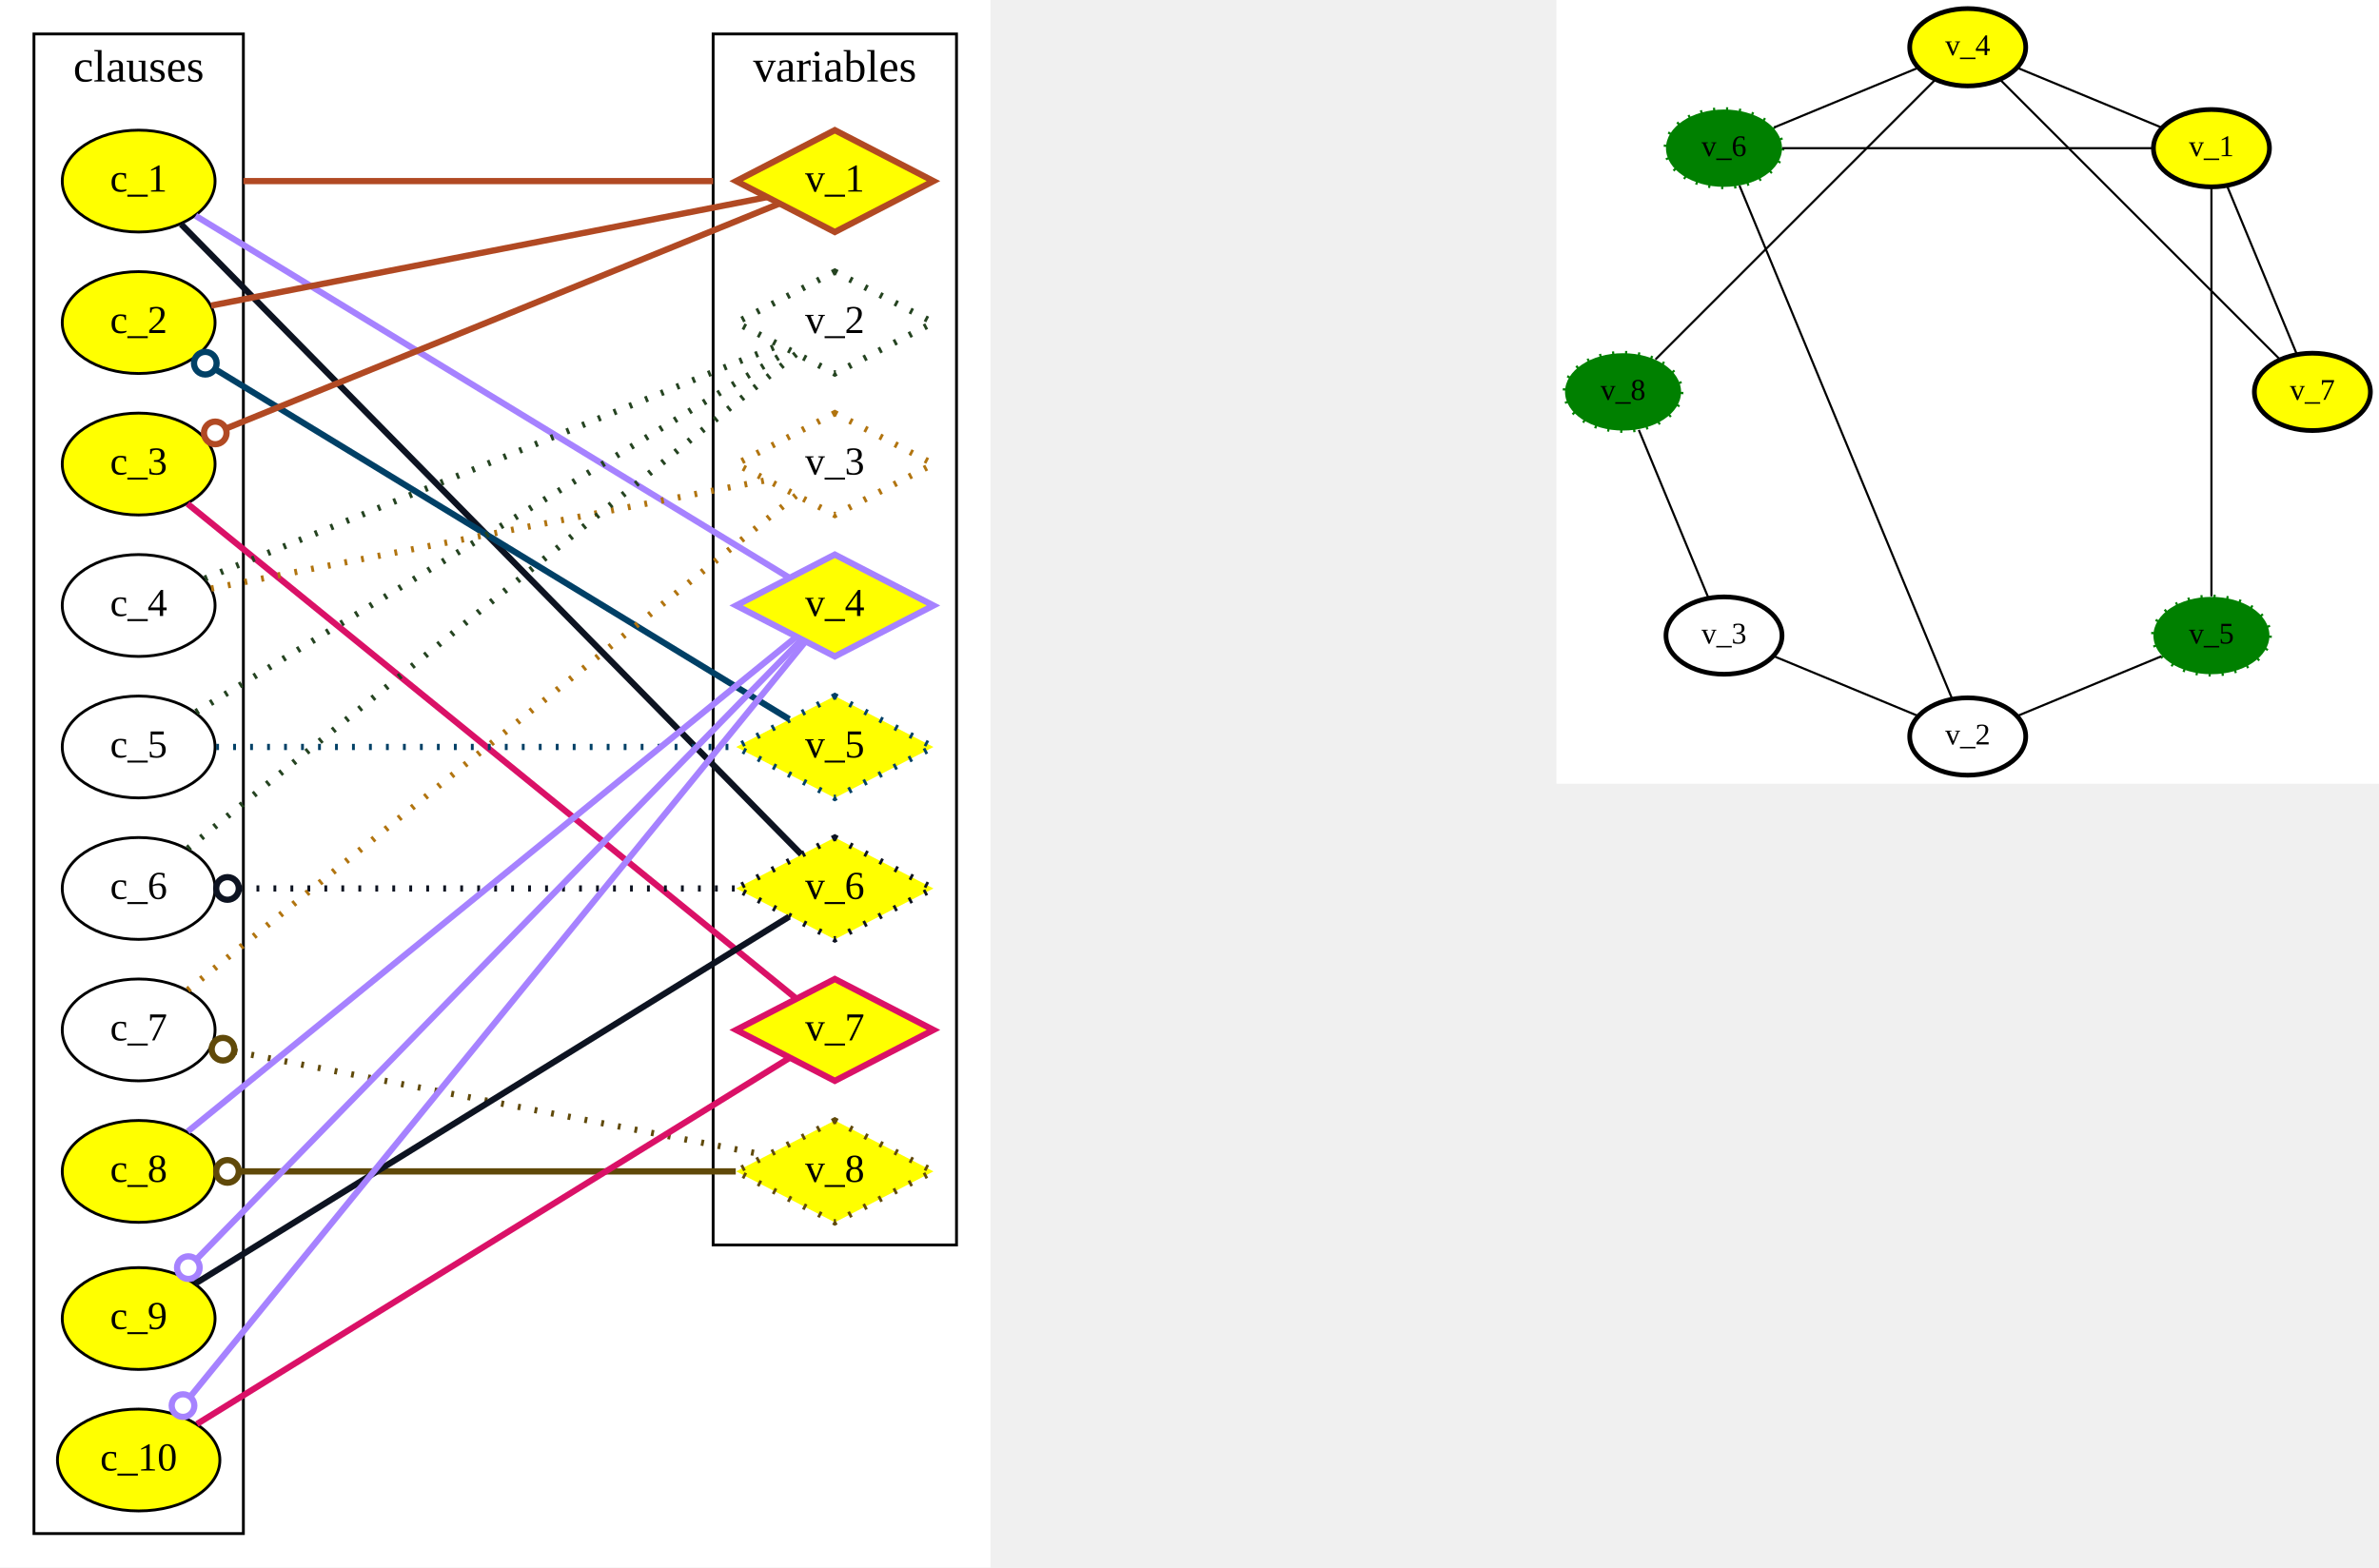
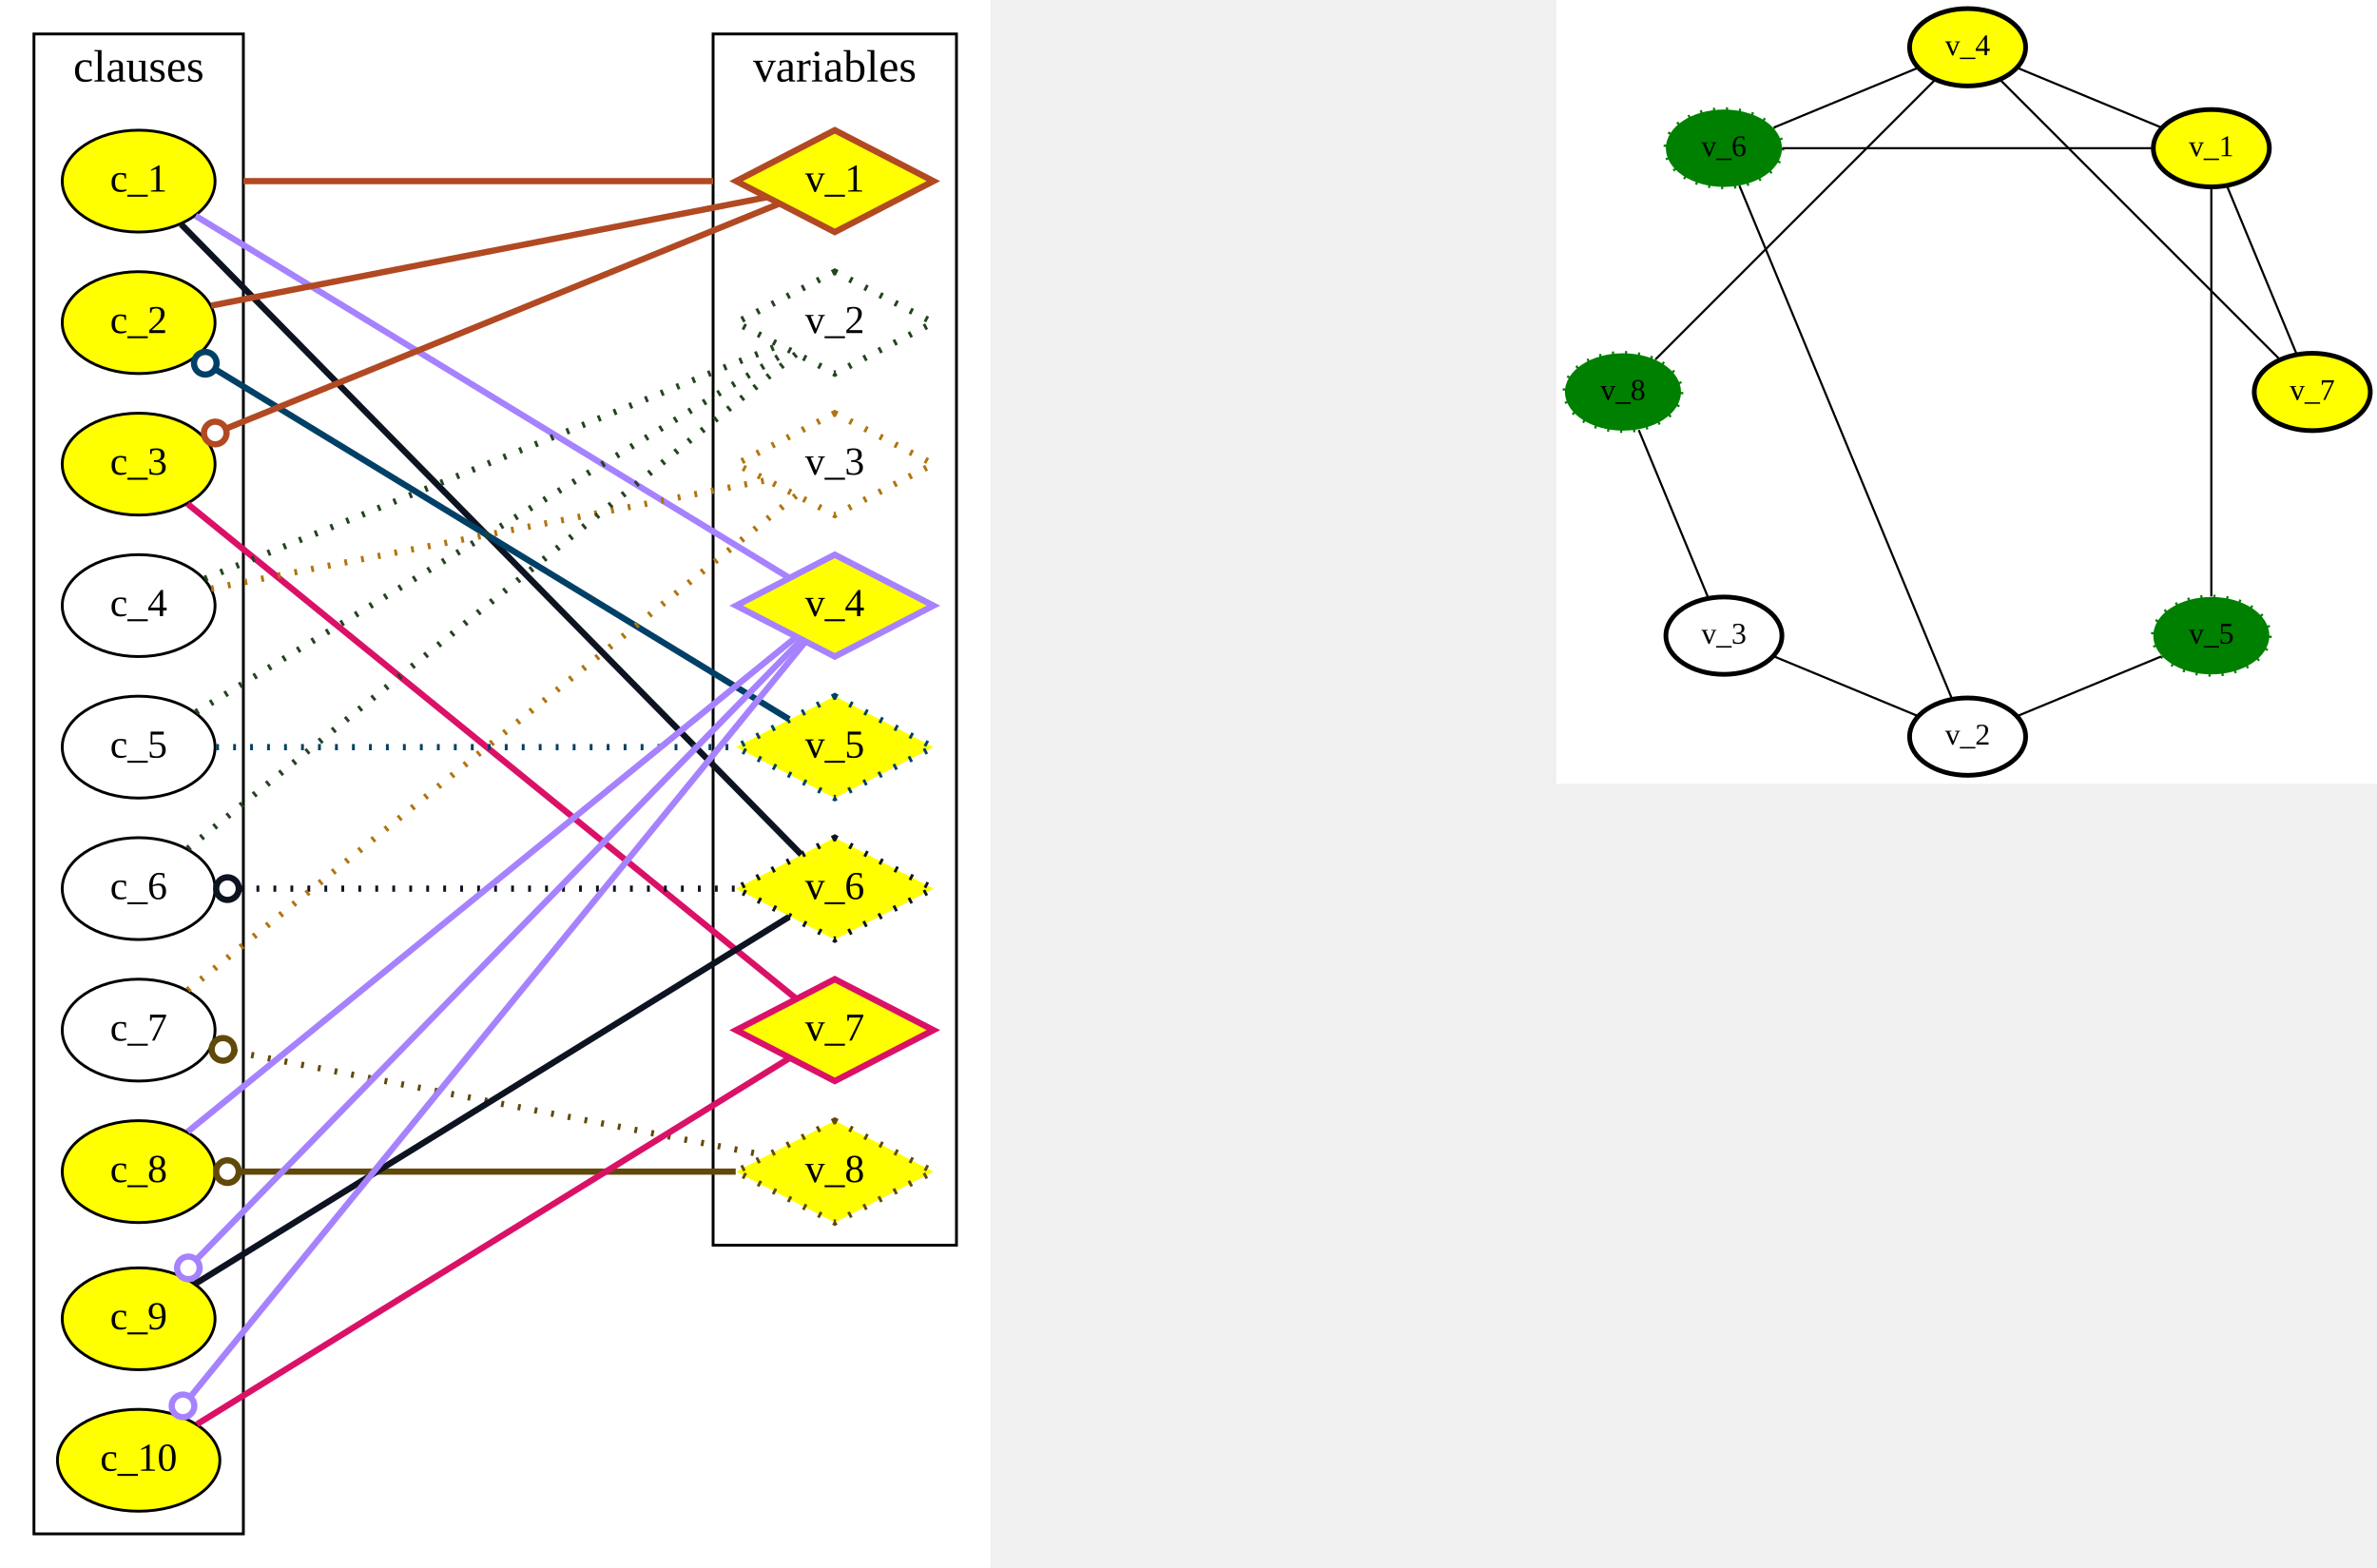
- <svg xmlns="http://www.w3.org/2000/svg" width="840.666pt" height="554.0pt" viewBox="0.0 0.0 840.666 554.0" preserveAspectRatio="xMinYMin">
+ <svg xmlns="http://www.w3.org/2000/svg" width="840pt" height="554pt" viewBox="0.0 0.0 840 554" preserveAspectRatio="xMinYMin">
  <g id="graph0" class="graph" transform="scale(1 1) rotate(0) translate(4 550)">
    <polygon fill="white" stroke="transparent" points="-4,4 -4,-550 346,-550 346,4 -4,4" />
    <g id="clust1" class="cluster">
      <polygon fill="none" stroke="black" points="8,-8 8,-538 82,-538 82,-8 8,-8" />
      <text text-anchor="middle" x="45" y="-521.2" font-family="Times New Roman,serif" font-size="16.00">clauses</text>
    </g>
    <g id="clust2" class="cluster">
      <polygon fill="none" stroke="black" points="248,-110 248,-538 334,-538 334,-110 248,-110" />
      <text text-anchor="middle" x="291" y="-521.2" font-family="Times New Roman,serif" font-size="16.00">variables</text>
    </g>
    <g id="node1" class="node">
      <ellipse fill="yellow" stroke="black" cx="45" cy="-486" rx="27" ry="18" />
      <text text-anchor="middle" x="45" y="-482.3" font-family="Times New Roman,serif" font-size="14.00">c_1</text>
    </g>
    <g id="node2" class="node">
      <ellipse fill="yellow" stroke="black" cx="45" cy="-436" rx="27" ry="18" />
      <text text-anchor="middle" x="45" y="-432.3" font-family="Times New Roman,serif" font-size="14.00">c_2</text>
    </g>
    <g id="node11" class="node">
      <polygon fill="yellow" stroke="#b14923" stroke-width="2.2" points="291,-504 256.14,-486 291,-468 325.86,-486 291,-504" />
      <text text-anchor="middle" x="291" y="-482.3" font-family="Times New Roman,serif" font-size="14.00">v_1</text>
    </g>
    <g id="edge17" class="edge">
      <path fill="none" stroke="#b14923" stroke-width="2.2" d="M82,-486C137.33,-486 192.67,-486 248,-486" />
    </g>
    <g id="node14" class="node">
      <polygon fill="yellow" stroke="#a682ff" stroke-width="2.2" points="291,-354 256.14,-336 291,-318 325.86,-336 291,-354" />
      <text text-anchor="middle" x="291" y="-332.3" font-family="Times New Roman,serif" font-size="14.00">v_4</text>
    </g>
    <g id="edge18" class="edge">
      <path fill="none" stroke="#a682ff" stroke-width="2.2" d="M65.13,-473.72C112.75,-444.69 231.57,-372.24 274.88,-345.83" />
    </g>
    <g id="node16" class="node">
      <polygon fill="yellow" stroke="#0d1321" stroke-width="2.2" stroke-dasharray="1,5" points="291,-254 256.14,-236 291,-218 325.86,-236 291,-254" />
      <text text-anchor="middle" x="291" y="-232.3" font-family="Times New Roman,serif" font-size="14.00">v_6</text>
    </g>
    <g id="edge19" class="edge">
      <path fill="none" stroke="#0d1321" stroke-width="2.2" d="M60.02,-470.74C105.08,-424.94 238.54,-289.31 279.15,-248.05" />
    </g>
    <g id="node3" class="node">
      <ellipse fill="yellow" stroke="black" cx="45" cy="-386" rx="27" ry="18" />
      <text text-anchor="middle" x="45" y="-382.3" font-family="Times New Roman,serif" font-size="14.00">c_3</text>
    </g>
    <g id="edge20" class="edge">
      <path fill="none" stroke="#b14923" stroke-width="2.2" d="M70.6,-442C118.37,-451.32 220.42,-471.23 266.96,-480.31" />
    </g>
    <g id="node15" class="node">
      <polygon fill="yellow" stroke="#004066" stroke-width="2.2" stroke-dasharray="1,5" points="291,-304 256.14,-286 291,-268 325.86,-286 291,-304" />
      <text text-anchor="middle" x="291" y="-282.3" font-family="Times New Roman,serif" font-size="14.00">v_5</text>
    </g>
    <g id="edge21" class="edge">
      <path fill="none" stroke="#004066" stroke-width="2.2" d="M71.97,-419.56C123.27,-388.27 233.51,-321.05 274.88,-295.83" />
      <ellipse fill="none" stroke="#004066" stroke-width="2.2" cx="68.55" cy="-421.64" rx="4" ry="4" />
    </g>
    <g id="node4" class="node">
      <ellipse fill="white" stroke="black" cx="45" cy="-336" rx="27" ry="18" />
      <text text-anchor="middle" x="45" y="-332.3" font-family="Times New Roman,serif" font-size="14.00">c_4</text>
    </g>
    <g id="edge22" class="edge">
      <path fill="none" stroke="#b14923" stroke-width="2.2" d="M75.85,-398.54C127.14,-419.39 228.56,-460.62 271.28,-477.99" />
      <ellipse fill="none" stroke="#b14923" stroke-width="2.2" cx="72.07" cy="-397" rx="4" ry="4" />
    </g>
    <g id="node17" class="node">
      <polygon fill="yellow" stroke="#da1167" stroke-width="2.2" points="291,-204 256.14,-186 291,-168 325.86,-186 291,-204" />
      <text text-anchor="middle" x="291" y="-182.3" font-family="Times New Roman,serif" font-size="14.00">v_7</text>
    </g>
    <g id="edge23" class="edge">
      <path fill="none" stroke="#da1167" stroke-width="2.2" d="M62.3,-371.94C108.78,-334.15 235.68,-230.98 277.46,-197.01" />
    </g>
    <g id="node5" class="node">
      <ellipse fill="white" stroke="black" cx="45" cy="-286" rx="27" ry="18" />
      <text text-anchor="middle" x="45" y="-282.3" font-family="Times New Roman,serif" font-size="14.00">c_5</text>
    </g>
    <g id="node12" class="node">
      <polygon fill="none" stroke="#244320" stroke-width="2.2" stroke-dasharray="1,5" points="291,-454 256.14,-436 291,-418 325.86,-436 291,-454" />
      <text text-anchor="middle" x="291" y="-432.3" font-family="Times New Roman,serif" font-size="14.00">v_2</text>
    </g>
    <g id="edge24" class="edge">
      <path fill="none" stroke="#244320" stroke-width="2.2" stroke-dasharray="1,5" d="M68.36,-345.5C116.58,-365.1 226.36,-409.72 271.28,-427.99" />
    </g>
    <g id="node13" class="node">
      <polygon fill="none" stroke="#b1740f" stroke-width="2.2" stroke-dasharray="1,5" points="291,-404 256.14,-386 291,-368 325.86,-386 291,-404" />
      <text text-anchor="middle" x="291" y="-382.3" font-family="Times New Roman,serif" font-size="14.00">v_3</text>
    </g>
    <g id="edge25" class="edge">
      <path fill="none" stroke="#b1740f" stroke-width="2.2" stroke-dasharray="1,5" d="M70.6,-342C118.37,-351.32 220.42,-371.23 266.96,-380.31" />
    </g>
    <g id="node6" class="node">
      <ellipse fill="white" stroke="black" cx="45" cy="-236" rx="27" ry="18" />
      <text text-anchor="middle" x="45" y="-232.3" font-family="Times New Roman,serif" font-size="14.00">c_6</text>
    </g>
    <g id="edge26" class="edge">
      <path fill="none" stroke="#244320" stroke-width="2.2" stroke-dasharray="1,5" d="M65.25,-298.35C112.94,-327.43 231.57,-399.76 274.86,-426.16" />
    </g>
    <g id="edge27" class="edge">
      <path fill="none" stroke="#004066" stroke-width="2.2" stroke-dasharray="1,5" d="M72.39,-286C133.59,-286 194.79,-286 255.99,-286" />
    </g>
    <g id="node7" class="node">
      <ellipse fill="white" stroke="black" cx="45" cy="-186" rx="27" ry="18" />
      <text text-anchor="middle" x="45" y="-182.3" font-family="Times New Roman,serif" font-size="14.00">c_7</text>
    </g>
    <g id="edge28" class="edge">
      <path fill="none" stroke="#244320" stroke-width="2.2" stroke-dasharray="1,5" d="M62.36,-250.12C108.89,-287.94 235.62,-390.98 277.42,-424.96" />
    </g>
    <g id="edge29" class="edge">
      <path fill="none" stroke="#0d1321" stroke-width="2.2" stroke-dasharray="1,5" d="M80.63,-236C139.09,-236 197.54,-236 255.99,-236" />
      <ellipse fill="none" stroke="#0d1321" stroke-width="2.2" cx="76.39" cy="-236" rx="4" ry="4" />
    </g>
    <g id="node8" class="node">
      <ellipse fill="yellow" stroke="black" cx="45" cy="-136" rx="27" ry="18" />
      <text text-anchor="middle" x="45" y="-132.3" font-family="Times New Roman,serif" font-size="14.00">c_8</text>
    </g>
    <g id="edge30" class="edge">
      <path fill="none" stroke="#b1740f" stroke-width="2.2" stroke-dasharray="1,5" d="M62.36,-200.12C108.89,-237.94 235.62,-340.98 277.42,-374.96" />
    </g>
    <g id="node18" class="node">
      <polygon fill="yellow" stroke="#604909" stroke-width="2.2" stroke-dasharray="1,5" points="291,-154 256.14,-136 291,-118 325.86,-136 291,-154" />
      <text text-anchor="middle" x="291" y="-132.3" font-family="Times New Roman,serif" font-size="14.00">v_8</text>
    </g>
    <g id="edge31" class="edge">
      <path fill="none" stroke="#604909" stroke-width="2.2" stroke-dasharray="1,5" d="M78.87,-178.39C129.3,-168.55 222.92,-150.28 266.94,-141.69" />
      <ellipse fill="none" stroke="#604909" stroke-width="2.2" cx="74.79" cy="-179.19" rx="4" ry="4" />
    </g>
    <g id="node9" class="node">
      <ellipse fill="yellow" stroke="black" cx="45" cy="-84" rx="27" ry="18" />
      <text text-anchor="middle" x="45" y="-80.3" font-family="Times New Roman,serif" font-size="14.00">c_9</text>
    </g>
    <g id="edge32" class="edge">
      <path fill="none" stroke="#a682ff" stroke-width="2.2" d="M62.36,-150.12C108.89,-187.94 235.62,-290.98 277.42,-324.96" />
    </g>
    <g id="edge33" class="edge">
      <path fill="none" stroke="#604909" stroke-width="2.2" d="M80.63,-136C139.09,-136 197.54,-136 255.99,-136" />
      <ellipse fill="none" stroke="#604909" stroke-width="2.2" cx="76.39" cy="-136" rx="4" ry="4" />
    </g>
    <g id="node10" class="node">
      <ellipse fill="yellow" stroke="black" cx="45" cy="-34" rx="28.7" ry="18" />
      <text text-anchor="middle" x="45" y="-30.3" font-family="Times New Roman,serif" font-size="14.00">c_10</text>
    </g>
    <g id="edge34" class="edge">
      <path fill="none" stroke="#a682ff" stroke-width="2.2" d="M65.41,-104.91C114.89,-155.6 240.03,-283.79 279.13,-323.85" />
      <ellipse fill="none" stroke="#a682ff" stroke-width="2.2" cx="62.56" cy="-101.99" rx="4" ry="4" />
    </g>
    <g id="edge35" class="edge">
      <path fill="none" stroke="#0d1321" stroke-width="2.2" d="M64.9,-96.29C112.35,-125.62 231.46,-199.21 274.86,-226.03" />
    </g>
    <g id="edge36" class="edge">
      <path fill="none" stroke="#a682ff" stroke-width="2.2" d="M63.37,-56.56C111.9,-116.13 242.35,-276.28 280.43,-323.02" />
      <ellipse fill="none" stroke="#a682ff" stroke-width="2.2" cx="60.67" cy="-53.23" rx="4" ry="4" />
    </g>
    <g id="edge37" class="edge">
      <path fill="none" stroke="#da1167" stroke-width="2.2" d="M65.6,-46.73C113.53,-76.34 231.68,-149.34 274.86,-176.03" />
    </g>
  </g>
  <g id="graph0" class="graph" transform="translate(550.0 0) scale(0.7591953) scale(1 1) rotate(0) translate(4 360.856)">
    <polygon fill="white" stroke="none" points="-4,4 -4,-360.856 378.856,-360.856 378.856,4 -4,4" />
    <g id="node1" class="node">
      <ellipse fill="yellow" stroke="black" stroke-width="2.2" cx="300.868" cy="-291.868" rx="27" ry="18" />
      <text text-anchor="middle" x="300.868" y="-288.168" font-family="Times New Roman,serif" font-size="14.00">v_1</text>
    </g>
    <g id="node2" class="node">
      <ellipse fill="yellow" stroke="black" stroke-width="2.2" cx="187.428" cy="-338.856" rx="27" ry="18" />
      <text text-anchor="middle" x="187.428" y="-335.156" font-family="Times New Roman,serif" font-size="14.00">v_4</text>
    </g>
    <g id="edge1" class="edge">
      <path fill="none" stroke="black" d="M277.912,-301.377C258.36,-309.475 230.393,-321.06 210.74,-329.2" />
    </g>
    <g id="node3" class="node">
      <ellipse fill="green" stroke="green" stroke-width="2.2" stroke-dasharray="1,5" cx="73.988" cy="-291.868" rx="27" ry="18" />
      <text text-anchor="middle" x="73.988" y="-288.168" font-family="Times New Roman,serif" font-size="14.00">v_6</text>
    </g>
    <g id="edge2" class="edge">
      <path fill="none" stroke="black" d="M273.501,-291.868C229.776,-291.868 144.662,-291.868 101.099,-291.868" />
    </g>
    <g id="node4" class="node">
      <ellipse fill="green" stroke="green" stroke-width="2.2" stroke-dasharray="1,5" cx="300.868" cy="-64.988" rx="27" ry="18" />
      <text text-anchor="middle" x="300.868" y="-61.288" font-family="Times New Roman,serif" font-size="14.00">v_5</text>
    </g>
    <g id="edge4" class="edge">
      <path fill="none" stroke="black" d="M300.868,-273.685C300.868,-231.204 300.868,-125.825 300.868,-83.258" />
    </g>
    <g id="node5" class="node">
      <ellipse fill="yellow" stroke="black" stroke-width="2.2" cx="347.856" cy="-178.428" rx="27" ry="18" />
      <text text-anchor="middle" x="347.856" y="-174.728" font-family="Times New Roman,serif" font-size="14.00">v_7</text>
    </g>
    <g id="edge5" class="edge">
      <path fill="none" stroke="black" d="M308.21,-274.143C317.037,-252.832 331.762,-217.285 340.566,-196.029" />
    </g>
    <g id="edge3" class="edge">
      <path fill="none" stroke="black" d="M164.472,-329.348C144.92,-321.249 116.953,-309.664 97.3,-301.524" />
    </g>
    <g id="edge11" class="edge">
      <path fill="none" stroke="black" d="M202.521,-323.764C233.097,-293.187 302.047,-224.238 332.687,-193.598" />
    </g>
    <g id="node6" class="node">
      <ellipse fill="none" stroke="black" stroke-width="2.2" cx="187.428" cy="-18" rx="27" ry="18" />
      <text text-anchor="middle" x="187.428" y="-14.3" font-family="Times New Roman,serif" font-size="14.00">v_2</text>
    </g>
    <g id="edge8" class="edge">
      <path fill="none" stroke="black" d="M180.159,-35.548C159.67,-85.014 101.612,-225.179 81.197,-274.466" />
    </g>
    <g id="edge7" class="edge">
      <path fill="none" stroke="black" d="M210.384,-27.509C229.936,-35.607 257.904,-47.192 277.557,-55.332" />
    </g>
    <g id="node7" class="node">
      <ellipse fill="none" stroke="black" stroke-width="2.2" cx="73.988" cy="-64.988" rx="27" ry="18" />
      <text text-anchor="middle" x="73.988" y="-61.288" font-family="Times New Roman,serif" font-size="14.00">v_3</text>
    </g>
    <g id="edge6" class="edge">
      <path fill="none" stroke="black" d="M164.472,-27.509C144.92,-35.607 116.953,-47.192 97.3,-55.332" />
    </g>
    <g id="node8" class="node">
      <ellipse fill="green" stroke="green" stroke-width="2.2" stroke-dasharray="1,5" cx="27" cy="-178.428" rx="27" ry="18" />
      <text text-anchor="middle" x="27" y="-174.728" font-family="Times New Roman,serif" font-size="14.00">v_8</text>
    </g>
    <g id="edge10" class="edge">
      <path fill="none" stroke="black" d="M42.093,-193.521C72.669,-224.097 141.618,-293.047 172.259,-323.687" />
    </g>
    <g id="edge9" class="edge">
      <path fill="none" stroke="black" d="M34.342,-160.703C43.169,-139.392 57.894,-103.845 66.698,-82.589" />
    </g>
  </g>
</svg>
